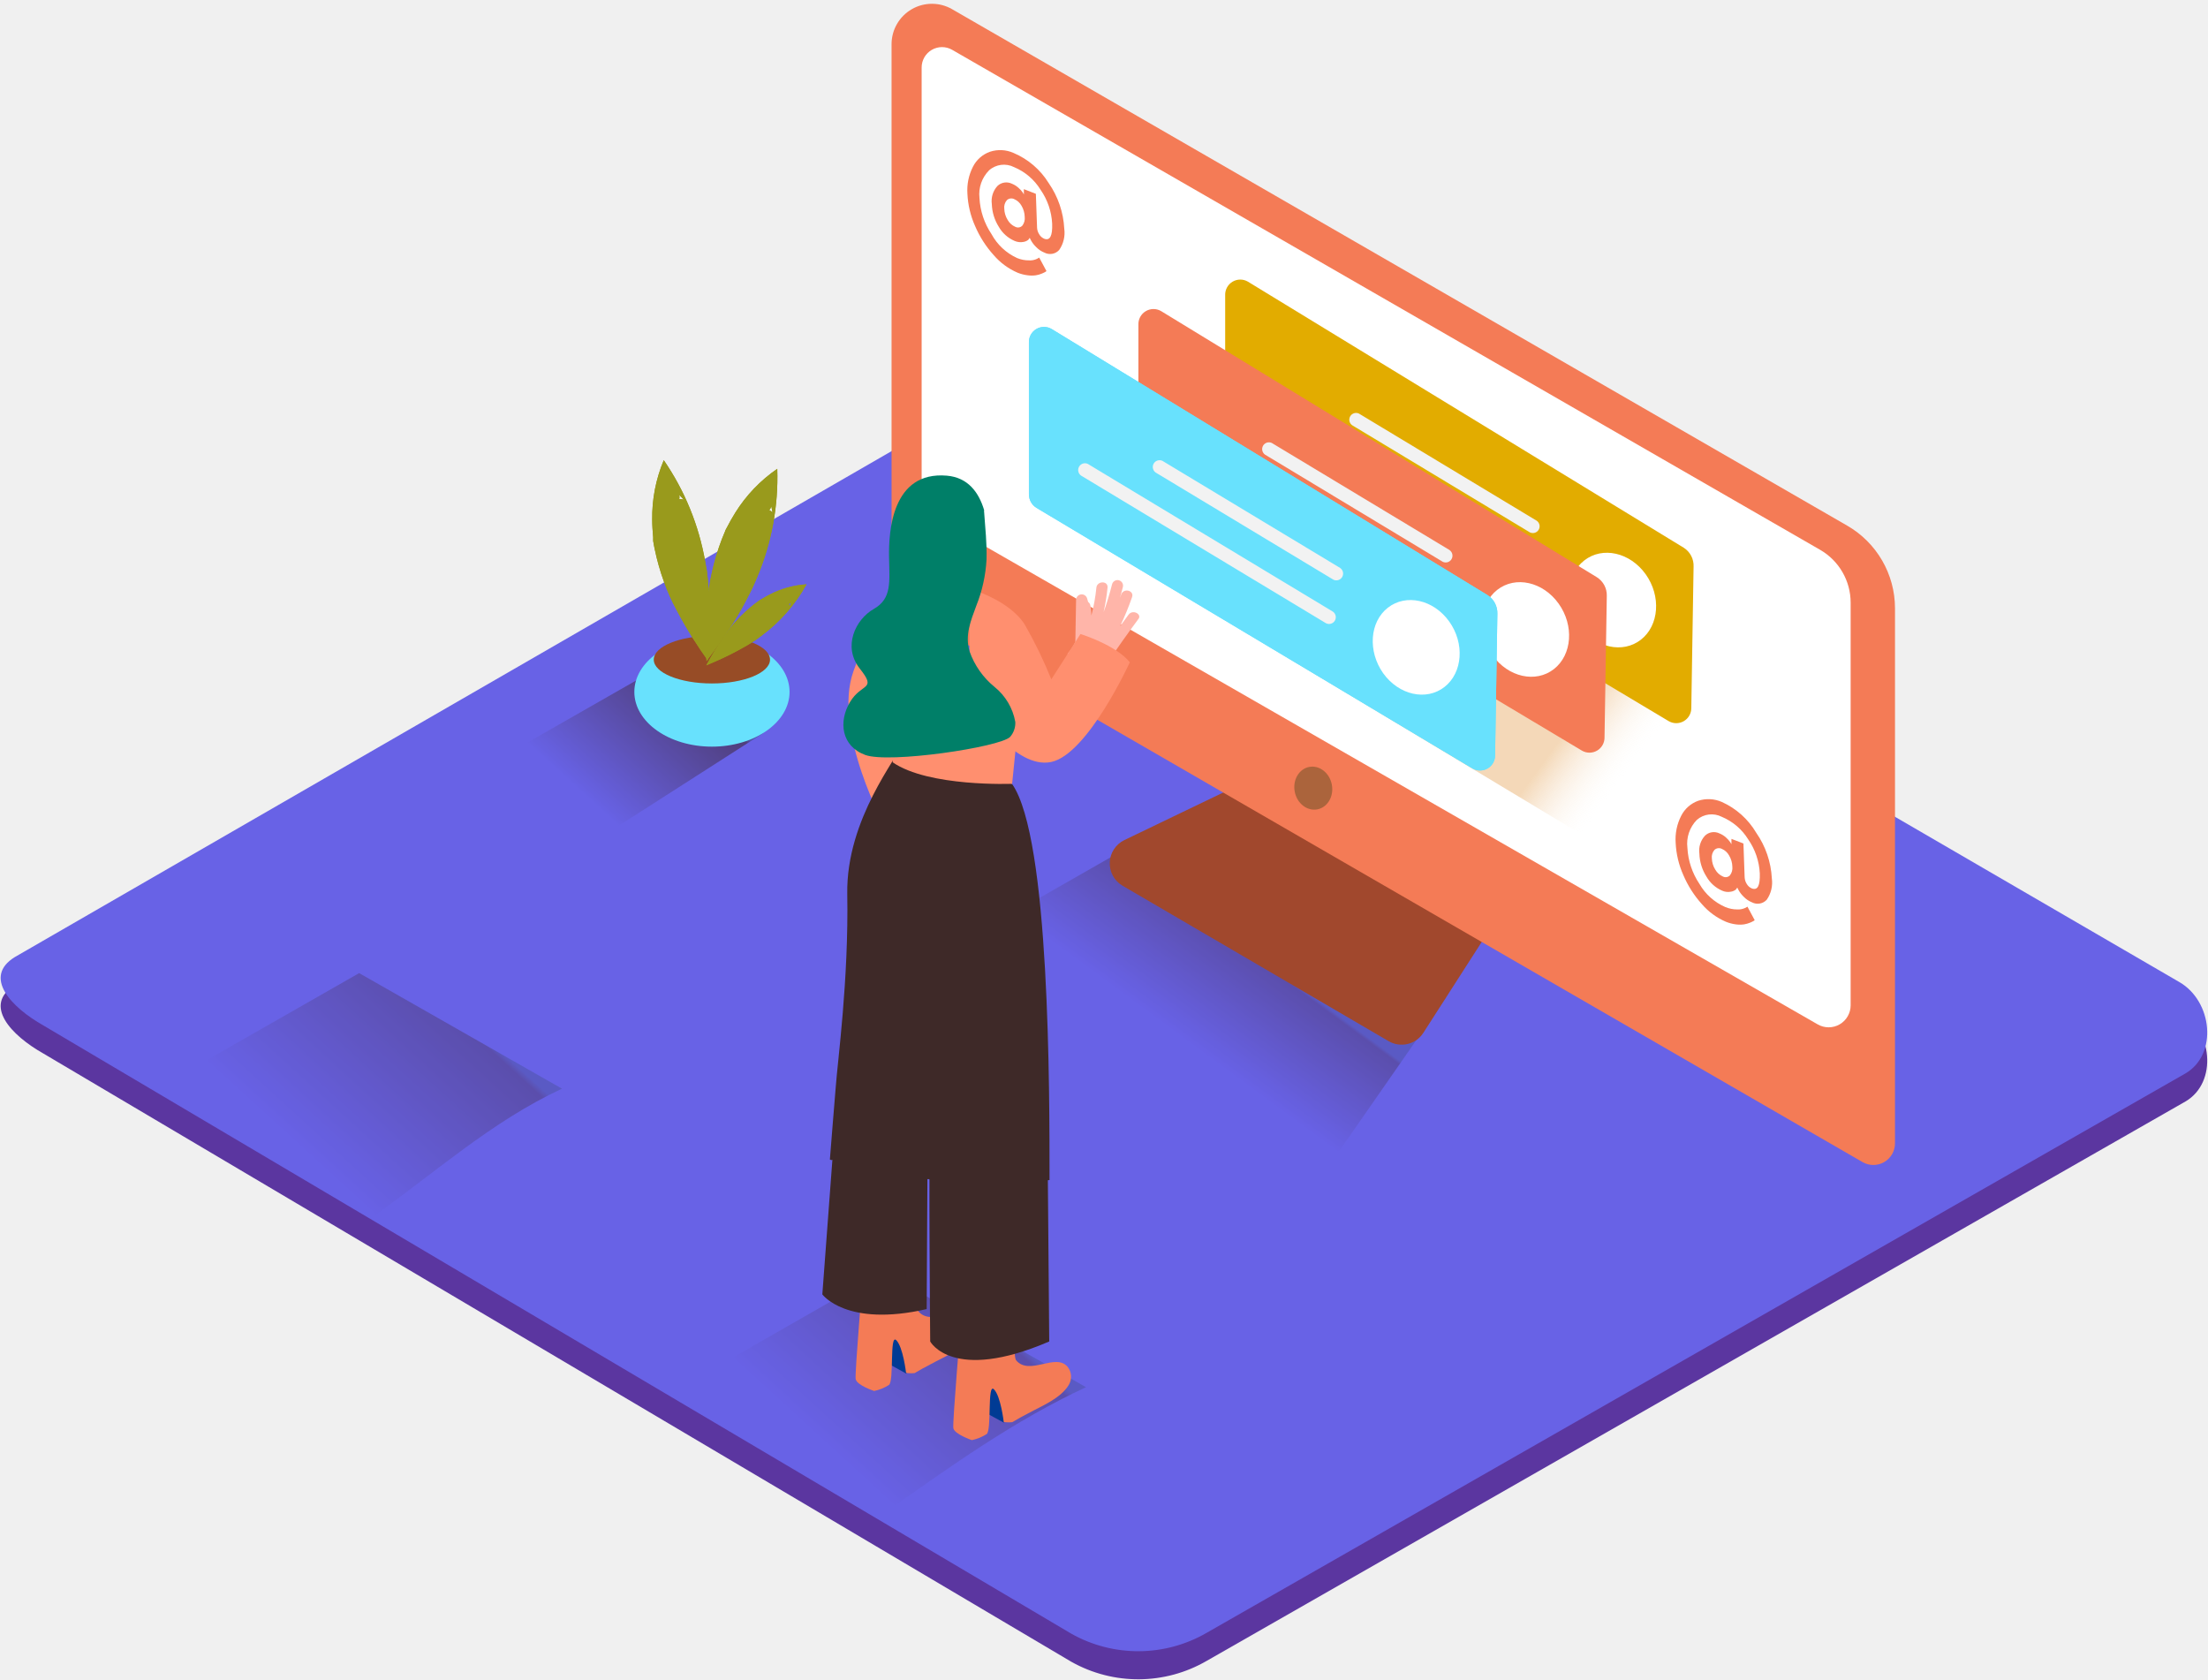
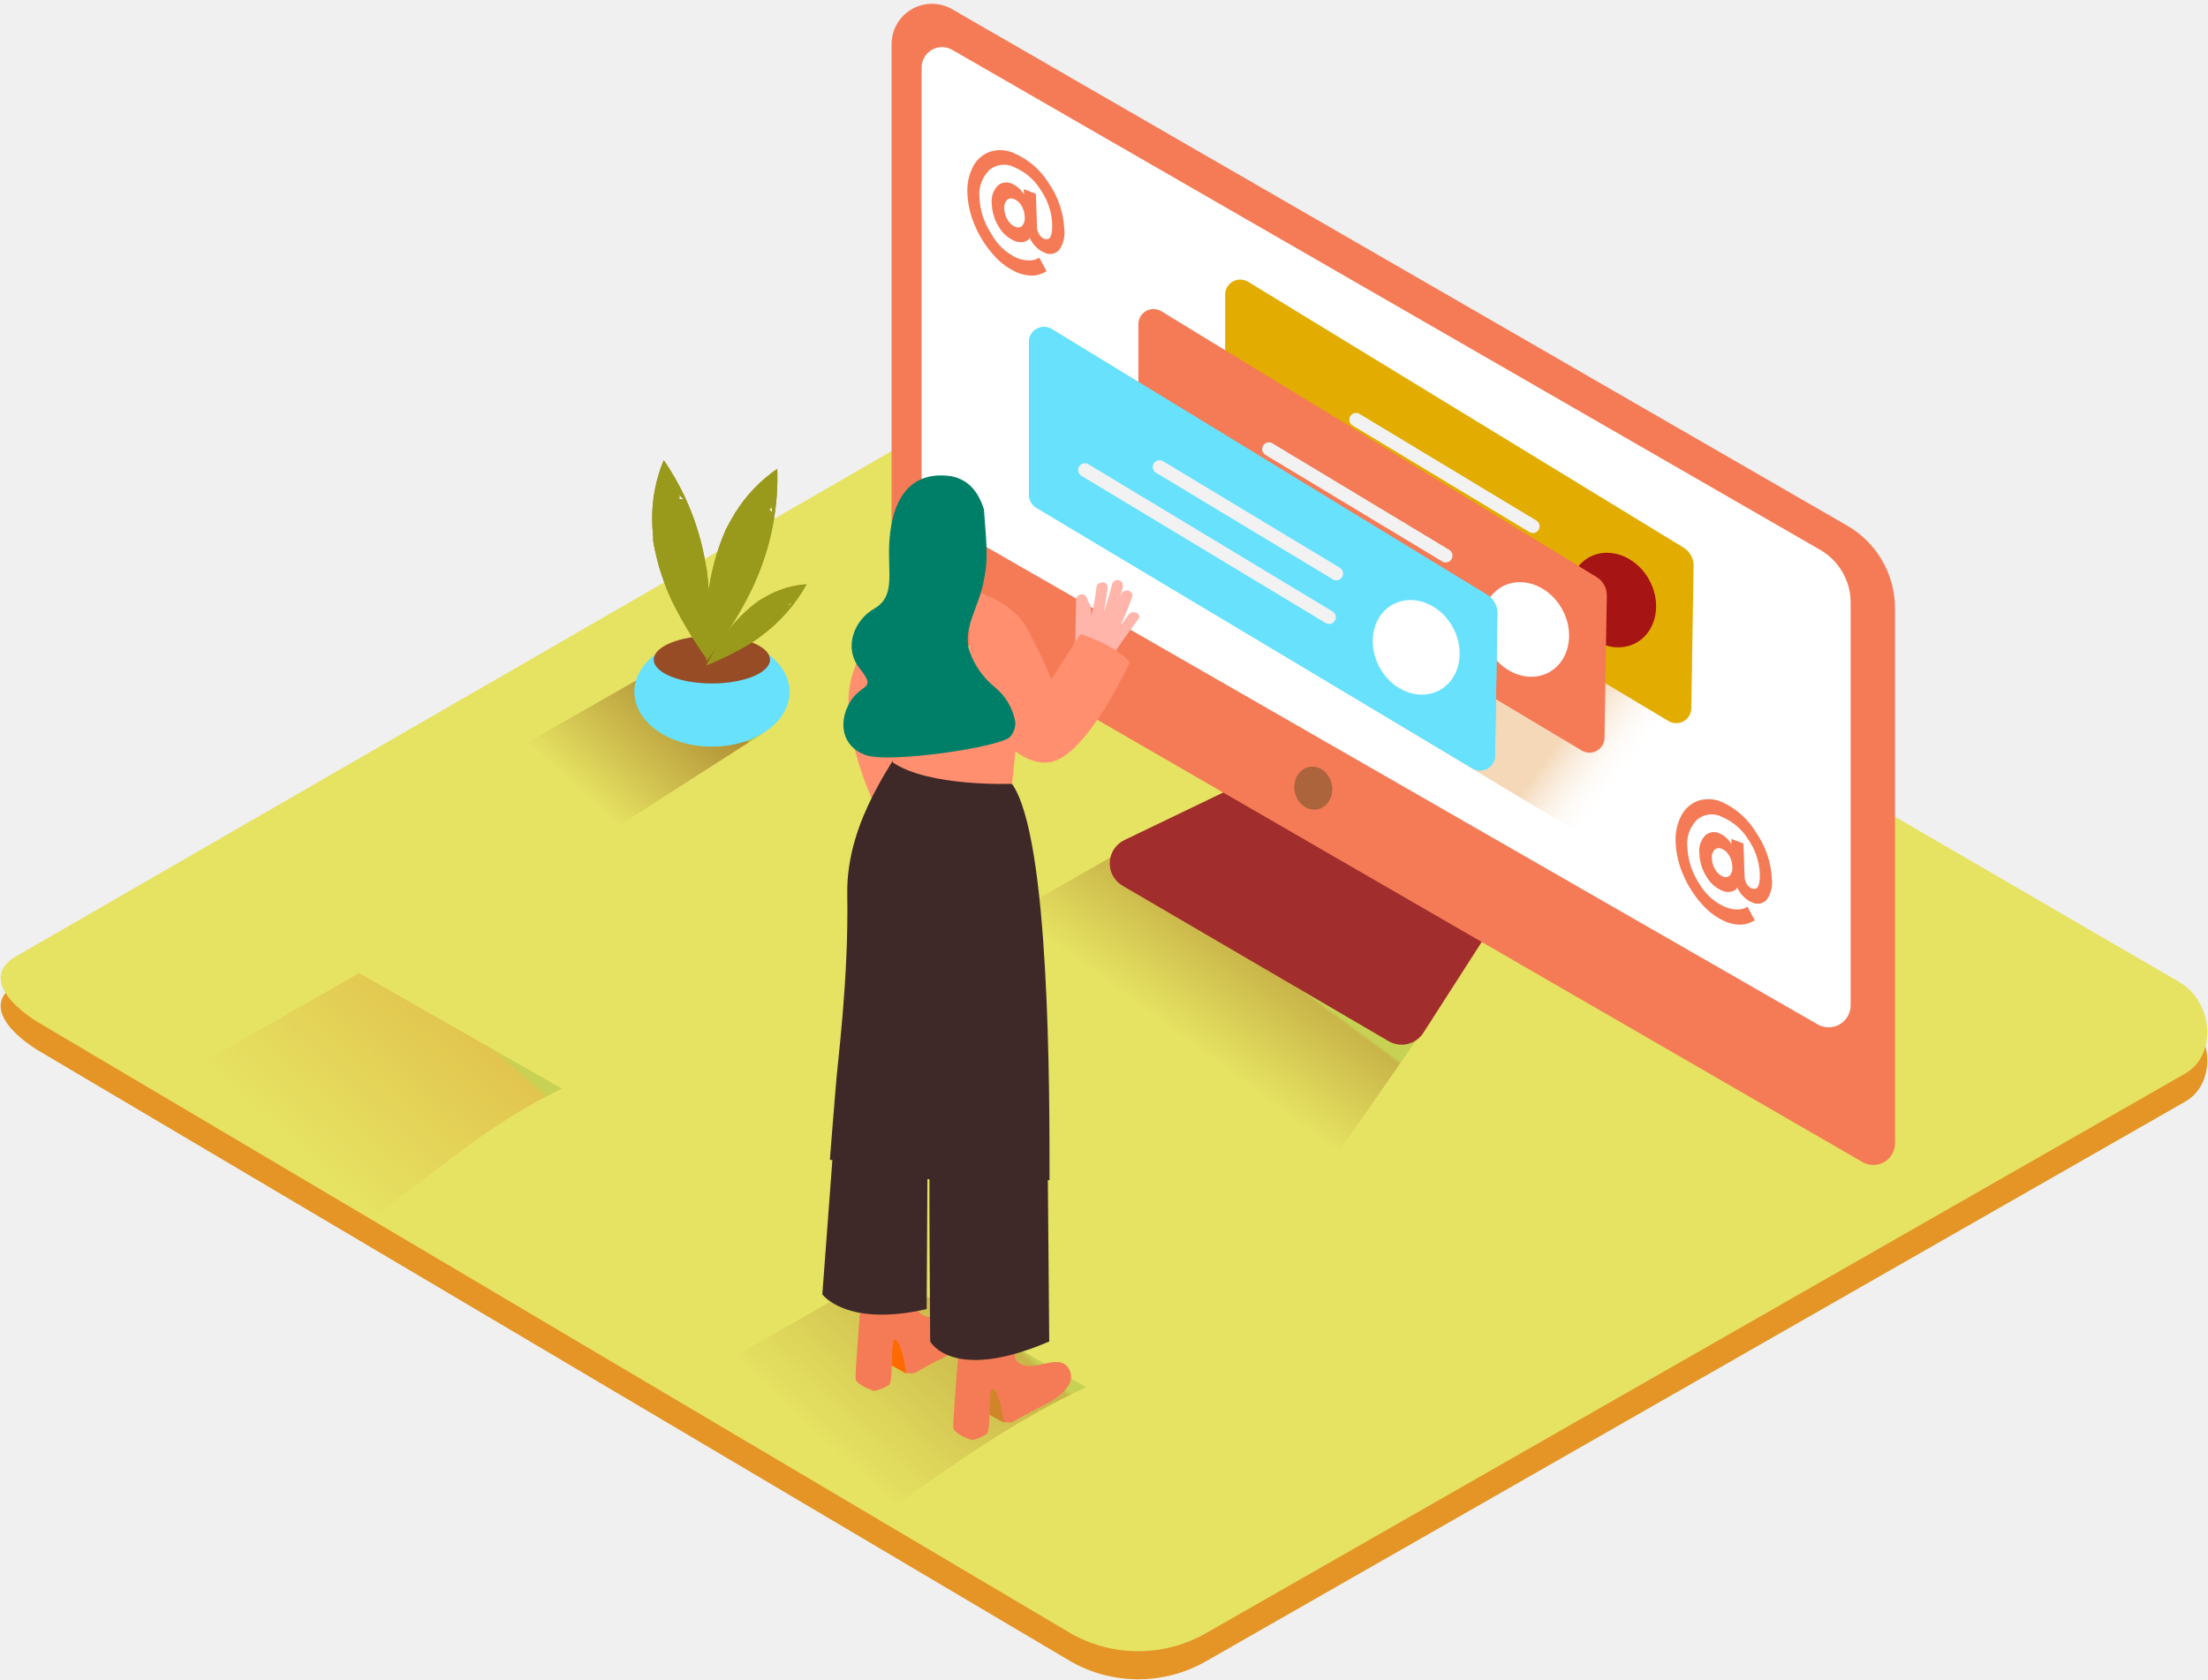
<svg xmlns="http://www.w3.org/2000/svg" width="472" height="359">
  <defs>
    <linearGradient x1="61.181%" y1="36.82%" x2="40.788%" y2="55.54%" id="a">
      <stop stop-color="#78B46A" offset="0%" />
      <stop stop-color="#7F3500" offset="3%" />
      <stop stop-color="#FFF" offset="100%" />
    </linearGradient>
    <linearGradient x1="82.186%" y1="28.519%" x2="29.852%" y2="62.464%" id="b">
      <stop stop-color="#78B46A" offset="0%" />
      <stop stop-color="#7F3500" offset="3%" />
      <stop stop-color="#FFF" offset="100%" />
    </linearGradient>
    <linearGradient x1="80.66%" y1="21.864%" x2="21.557%" y2="66.62%" id="c">
      <stop stop-color="#78B46A" offset="0%" />
      <stop stop-color="#7F3500" offset="3%" />
      <stop stop-color="#FFF" offset="100%" />
    </linearGradient>
    <linearGradient x1="81.016%" y1="60.589%" x2="67.462%" y2="55.277%" id="d">
      <stop stop-color="#FFF" stop-opacity="0" offset="0%" />
      <stop stop-color="#DC841E" offset="99%" />
    </linearGradient>
    <linearGradient x1="82.183%" y1="27.537%" x2="29.857%" y2="62.324%" id="e">
      <stop stop-color="#78B46A" offset="0%" />
-       <stop stop-color="#7F3500" offset="3%" />
+       <stop stop-color="#ef7d37" offset="3%" />
      <stop stop-color="#FFF" offset="100%" />
    </linearGradient>
  </defs>
  <g fill-rule="nonzero" fill="none">
-     <path d="M229.018 355.203L9.313 225.211c-6.995-3.938-12.99-10.39-6.175-14.622L223.625 83.367c3.305-2.052 8.327-3.399 11.696-1.437l230.595 134.007c6.994 4.066 8.25 15.392 1.28 19.496L257.972 354.998a29.178 29.178 0 01-28.953.205z" fill="#5B36A0" />
-     <path d="M229.018 349.203L9.313 219.211c-6.995-3.938-12.99-10.39-6.175-14.622L223.625 77.367c3.305-2.052 8.327-3.399 11.696-1.437l230.595 134.007c6.994 4.066 8.25 15.392 1.28 19.496L257.972 348.998a29.178 29.178 0 01-28.953.205z" fill="#6862E6" />
+     <path d="M229.018 355.203L9.313 225.211c-6.995-3.938-12.99-10.39-6.175-14.622L223.625 83.367c3.305-2.052 8.327-3.399 11.696-1.437l230.595 134.007c6.994 4.066 8.25 15.392 1.28 19.496L257.972 354.998a29.178 29.178 0 01-28.953.205z" fill="#e49526" />
+     <path d="M229.018 349.203L9.313 219.211c-6.995-3.938-12.99-10.39-6.175-14.622L223.625 77.367c3.305-2.052 8.327-3.399 11.696-1.437l230.595 134.007c6.994 4.066 8.25 15.392 1.28 19.496L257.972 348.998a29.178 29.178 0 01-28.953.205z" fill="#e6e262" />
    <path d="M247.133 177.693L203.78 202.46s66.783 40.8 80.439 46.546l24.968-35.913" fill="url(#a)" opacity=".25" style="mix-blend-mode:multiply" />
    <path d="M232.157 296.513l-43.365-24.715-43.364 24.767s22.585 13.8 44.171 26.473c13.708-9.71 27.428-19.521 42.558-26.525z" fill="url(#b)" opacity=".25" style="mix-blend-mode:multiply" />
    <path d="M138.728 143.883l-27.505 15.712s2.331 14.404 15.988 20.15l36.01-23.087" fill="url(#c)" opacity=".46" style="mix-blend-mode:multiply" />
    <ellipse fill="#68E1FD" cx="152.192" cy="147.898" rx="16.59" ry="11.697" />
    <ellipse fill="#974C26" cx="152.179" cy="140.997" rx="12.426" ry="5.092" />
    <path d="M151.73 132.506c0-2.296-.076-4.591-.256-6.887-.051-.599-.106-1.193-.166-1.783l-.128-1.167c0-.347-.18-1.283-.18-1.193-.077-.47-.158-.936-.243-1.398a54.855 54.855 0 00-8.865-21.715 31.778 31.778 0 00-2.473 12.71c0 1.284.103 2.566.205 3.772v.757c.103.615.218 1.282.346 1.846a50.222 50.222 0 001.96 6.888 41.928 41.928 0 002.678 6.003 82.454 82.454 0 003.676 6.349 90.88 90.88 0 002.985 4.425c.308-2.86.449-5.734.461-8.607zm-6.52-25.819a2.067 2.067 0 000-.897c.316.324.628.658.935 1a2.84 2.84 0 00-.948-.103h.013z" fill="#999A1C" />
    <path d="M155.996 134.276a65.015 65.015 0 003.498-5.938c.282-.53.555-1.06.82-1.59l.525-1.065.5-1.103.55-1.283a54.876 54.876 0 004.266-23.087 31.728 31.728 0 00-8.967 9.363 45.938 45.938 0 00-1.858 3.284l-.256.474-.064.206c-.243.577-.487 1.154-.717 1.744a50.22 50.22 0 00-2.063 6.862 41.95 41.95 0 00-.986 6.503 77.621 77.621 0 00-.333 7.323c0 1.911 0 3.656.115 5.336 1.704-2.27 3.42-4.605 4.97-7.029zm8.456-25.254c.2-.226.349-.493.435-.783.094.445.175.873.244 1.283-.2-.2-.43-.368-.68-.5z" fill="#999A1C" />
    <path d="M155.907 139.997a64.687 64.687 0 003.843-2.078l.96-.59.629-.398.615-.436.717-.526a34.464 34.464 0 009.736-11.069 19.928 19.928 0 00-7.84 2.168c-.705.36-1.384.757-2.063 1.167l-.294.18-.103.09-.948.705a31.541 31.541 0 00-3.33 3.04 26.351 26.351 0 00-2.627 3.193 83.516 83.516 0 00-2.562 3.848 55.792 55.792 0 00-1.653 2.925c1.653-.693 3.306-1.411 4.92-2.22zm12.708-10.902a1.28 1.28 0 00.487-.283c-.094.274-.196.543-.308.808a1.797 1.797 0 00-.179-.513v-.012zM151.73 132.506c0-2.296-.076-4.591-.256-6.887-.051-.599-.106-1.193-.166-1.783l-.128-1.167c0-.347-.18-1.283-.18-1.193-.077-.47-.158-.936-.243-1.398a54.855 54.855 0 00-8.865-21.715 31.778 31.778 0 00-2.473 12.71c0 1.284.103 2.566.205 3.772v.757c.103.615.218 1.282.346 1.846a50.222 50.222 0 001.96 6.888 41.928 41.928 0 002.678 6.003 82.454 82.454 0 003.676 6.349 90.88 90.88 0 002.985 4.425c.308-2.86.449-5.734.461-8.607zm-6.52-25.819a2.067 2.067 0 000-.897c.316.324.628.658.935 1a2.84 2.84 0 00-.948-.103h.013z" fill="#999A1C" />
    <path d="M155.996 134.276a65.015 65.015 0 003.498-5.938c.282-.53.555-1.06.82-1.59l.525-1.065.5-1.103.55-1.283a54.876 54.876 0 004.266-23.087 31.728 31.728 0 00-8.967 9.363 45.938 45.938 0 00-1.858 3.284l-.256.474-.064.206c-.243.577-.487 1.154-.717 1.744a50.22 50.22 0 00-2.063 6.862 41.95 41.95 0 00-.986 6.503 77.621 77.621 0 00-.333 7.323c0 1.911 0 3.656.115 5.336 1.704-2.27 3.42-4.605 4.97-7.029zm8.456-25.254c.2-.226.349-.493.435-.783.094.445.175.873.244 1.283-.2-.2-.43-.368-.68-.5z" fill="#999A1C" />
    <path d="M155.907 139.997a64.687 64.687 0 003.843-2.078l.96-.59.629-.398.615-.436.717-.526a34.464 34.464 0 009.736-11.069 19.928 19.928 0 00-7.84 2.168c-.705.36-1.384.757-2.063 1.167l-.294.18-.103.09-.948.705a31.541 31.541 0 00-3.33 3.04 26.351 26.351 0 00-2.627 3.193 83.516 83.516 0 00-2.562 3.848 55.792 55.792 0 00-1.653 2.925c1.653-.693 3.306-1.411 4.92-2.22zm12.708-10.902a1.28 1.28 0 00.487-.283c-.094.274-.196.543-.308.808a1.797 1.797 0 00-.179-.513v-.012z" fill="#999A1C" />
-     <path d="M264.35 168.022l-23.994 11.543a5.53 5.53 0 00-.384 9.76l56.867 33.22a5.518 5.518 0 007.43-1.782l13.823-21.523" fill="#A1482D" />
+     <path d="M264.35 168.022l-23.994 11.543a5.53 5.53 0 00-.384 9.76l56.867 33.22a5.518 5.518 0 007.43-1.782l13.823-21.523" fill="#a12d2d" />
    <path d="M394.854 112.344L203.524 1.962a8.626 8.626 0 00-8.626.01 8.644 8.644 0 00-4.312 7.48v114.833a7.184 7.184 0 003.587 6.22L398.146 248.39a4.62 4.62 0 004.632.003 4.631 4.631 0 002.312-4.018V130.018a20.398 20.398 0 00-10.236-17.674z" fill="#F47B56" />
    <path d="M203.537 10.646l185.552 106.88a13.034 13.034 0 016.52 11.286v86.076a4.708 4.708 0 01-2.344 4.065 4.697 4.697 0 01-4.688.014L199.348 110.304a4.643 4.643 0 01-2.331-4.027V14.429c0-1.555.827-2.992 2.171-3.772a4.351 4.351 0 014.35-.011z" fill="#FFF" />
    <ellipse fill="#AB643C" transform="rotate(-10.9 280.738 168.465)" cx="280.738" cy="168.465" rx="4.036" ry="4.617" />
    <path fill="url(#d)" opacity=".32" d="M253.41 127.427l86.23 51.869 42.595-24.793-76.109-44.353" />
    <path d="M359.97 117.102l-93.224-56.91a3.225 3.225 0 00-3.278.028 3.233 3.233 0 00-1.565 2.884V95.53a3.4 3.4 0 001.627 2.924l93.212 55.704c.997.567 2.22.56 3.21-.02a3.22 3.22 0 001.594-2.79l.487-30.23a4.542 4.542 0 00-2.063-4.015z" fill="#E2AC00" />
-     <path d="M337.667 133.789c3.343 4.681 9.223 5.99 13.118 2.937 3.894-3.053 4.343-9.324 1-13.993-3.345-4.669-9.225-5.99-13.12-2.937-3.894 3.052-4.342 9.311-.998 13.993z" fill="#FFF" />
+     <path d="M337.667 133.789c3.343 4.681 9.223 5.99 13.118 2.937 3.894-3.053 4.343-9.324 1-13.993-3.345-4.669-9.225-5.99-13.12-2.937-3.894 3.052-4.342 9.311-.998 13.993z" fill="#a71414" />
    <path d="M328.52 111.318l-38.023-22.92a1.447 1.447 0 00-1.862.578 1.45 1.45 0 00.402 1.91l38.022 22.92a1.447 1.447 0 001.862-.578 1.45 1.45 0 00-.401-1.91zM326.957 120.63l-52.41-31.591a1.45 1.45 0 00-1.396 2.488l52.345 31.603a1.447 1.447 0 001.862-.578 1.45 1.45 0 00-.401-1.91v-.013z" fill="#F2F2F2" />
    <path d="M341.369 123.387L248.196 66.49a3.225 3.225 0 00-3.278.028 3.233 3.233 0 00-1.565 2.884v32.411a3.4 3.4 0 001.615 2.938l93.211 55.703c1.008.58 2.25.57 3.248-.025a3.22 3.22 0 001.569-2.848l.487-30.23a4.542 4.542 0 00-2.114-3.964z" fill="#F47B56" />
    <path d="M319.065 140.074c3.344 4.681 9.224 5.99 13.119 2.937 3.894-3.053 4.342-9.325.999-13.993-3.344-4.67-9.224-5.99-13.118-2.938-3.895 3.053-4.343 9.312-1 13.994z" fill="#FFF" />
    <path d="M309.918 117.602l-38.048-22.92a1.447 1.447 0 00-1.862.578 1.45 1.45 0 00.402 1.91l38.022 22.92a1.447 1.447 0 001.862-.578 1.45 1.45 0 00-.401-1.91h.025zM308.343 126.978l-52.397-31.642a1.447 1.447 0 00-1.862.579 1.45 1.45 0 00.402 1.91l52.409 31.59a1.447 1.447 0 001.862-.578 1.45 1.45 0 00-.402-1.91l-.012.051z" fill="#F2F2F2" />
    <path d="M317.99 127.21l-93.2-56.897a3.225 3.225 0 00-3.278.027 3.233 3.233 0 00-1.564 2.884v32.412a3.4 3.4 0 001.627 2.924l93.211 55.704c1.008.58 2.25.57 3.249-.026a3.22 3.22 0 001.568-2.847l.487-30.231a4.542 4.542 0 00-2.1-3.95z" fill="#68E1FD" />
    <path d="M317.99 127.21l-93.2-56.897a3.225 3.225 0 00-3.278.027 3.233 3.233 0 00-1.564 2.884v32.412a3.4 3.4 0 001.627 2.924l93.211 55.704c1.008.58 2.25.57 3.249-.026a3.22 3.22 0 001.568-2.847l.487-30.231a4.542 4.542 0 00-2.1-3.95z" fill="#68E1FD" />
    <path d="M295.673 143.896c3.343 4.681 9.224 5.99 13.118 2.937 3.895-3.053 4.343-9.325 1-13.993-3.344-4.669-9.225-5.99-13.119-2.937-3.894 3.052-4.304 9.311-1 13.993z" fill="#FFF" />
    <path d="M286.526 121.425l-38.035-22.92a1.447 1.447 0 00-1.862.578 1.45 1.45 0 00.401 1.91l38.023 22.92a1.447 1.447 0 001.862-.578 1.45 1.45 0 00-.402-1.91h.013zM284.95 130.75l-52.409-31.592a1.447 1.447 0 00-1.862.579 1.45 1.45 0 00.402 1.91l52.409 31.59a1.447 1.447 0 001.862-.578 1.45 1.45 0 00-.402-1.91z" fill="#F2F2F2" />
    <path d="M195.672 124.028a45.406 45.406 0 00-13.208 19.38c-4.638 12.827 6.956 33.784 6.956 33.784l18.038-14.3" fill="#FF8F6F" />
-     <path d="M193.724 293.602l-4.893-2.706 1.28-7.003s7.29.692 7.93 3.283" fill="#003B94" />
+     <path d="M193.724 293.602l-4.893-2.706 1.28-7.003s7.29.692 7.93 3.283" fill="#ff6a00" />
    <path d="M195.518 293.5c1.102-.68 2.255-1.283 3.395-1.886 2.83-1.552 6.918-3.155 8.66-6.067a3.39 3.39 0 00-.23-3.848c-2.563-3.104-8.174 2.001-11.044-1.436-.563-.68-.832-11.467-.832-11.467l-10.915 2.95s-1.845 21.676-1.64 23.01c.205 1.334 3.959 2.566 3.959 2.566a9.666 9.666 0 003.151-1.283c1.14-.834.102-11.005 1.563-9.581 1.46 1.424 2.1 6.99 2.1 6.99.607.092 1.222.11 1.833.051z" fill="#F47B56" />
-     <path d="M214.568 304.08l-4.894-2.667 1.28-7.003s7.29.693 7.93 3.283" fill="#003B94" />
+     <path d="M214.568 304.08l-4.894-2.667 1.28-7.003s7.29.693 7.93 3.283" fill="#d08529" />
    <path d="M216.412 303.978c1.102-.68 2.255-1.282 3.395-1.885 2.831-1.552 6.918-3.155 8.66-6.067a3.39 3.39 0 00-.23-3.848c-2.563-3.104-8.174 2.001-11.043-1.436-.564-.68-.833-11.467-.833-11.467l-10.915 2.95s-1.857 21.753-1.652 23.036c.205 1.282 3.958 2.565 3.958 2.565a9.666 9.666 0 003.152-1.283c1.14-.833.102-11.004 1.563-9.58 1.46 1.423 2.1 6.99 2.1 6.99a7.498 7.498 0 001.845.025z" fill="#F47B56" />
    <path d="M179.005 233.614l-3.216 43.058s5.125 7.08 22.304 3.142l.166-29.026M198.849 242.144c-.372 3.706 0 44.596 0 44.596s4.752 8.901 25.442 0l-.295-34.746" fill="#3E2928" />
    <path d="M177.403 247.838c1.41.975 1.896-4.04 3.37-3.18a83.77 83.77 0 0016.961 7.49h.128a1.165 1.165 0 011.576.577 89.585 89.585 0 0011.133 2.565c4.83.77 8.826-2.808 13.784-3.052 0-19.008.09-73.109-7.994-84.652l-23.918-8.055c-.115 1.975-11.606 15.314-11.325 31.578.32 18.328-2.062 35.618-2.472 41.351-.064.975-1.191 14.34-1.243 15.378z" fill="#3E2928" />
    <path d="M218.564 145.73l-2.203 21.804s-17.845.719-25.532-4.591v-18.496" fill="#FF8F6F" />
    <path d="M241.252 131.378l-1.819 2.488c.97-2.024 1.826-4.1 2.562-6.22.513-1.45-1.806-2.027-2.318-.578l-.27.744c.223-.77.432-1.543.628-2.322a1.195 1.195 0 10-2.319-.577 62.236 62.236 0 01-1.806 5.952 42.54 42.54 0 00.846-5.26c.154-1.525-2.242-1.461-2.383 0a37.916 37.916 0 01-1.076 5.965c0-.684-.064-1.368-.192-2.052a1.206 1.206 0 00-.5-.86 9.29 9.29 0 00-.23-.795 1.204 1.204 0 00-2.345.36l-.154 8.978c-.433.93-.999 1.795-1.678 2.565a41.64 41.64 0 013.331 2.565 34.337 34.337 0 012.716 2.565 65.716 65.716 0 002.216-2.924c.088-.075.166-.161.23-.257a255.44 255.44 0 016.611-9.337c.948-1.052-1.14-2.219-2.05-1z" fill="#FFB5A9" />
    <path d="M207.24 125.85s8.43 2.27 11.85 7.695a96.553 96.553 0 015.65 11.66l6.225-9.685s7.559 2.322 10.556 6.042c0 0-8.967 19.623-16.782 21.304-7.814 1.68-16.116-11.518-16.116-11.518s-1.716 5.515-1.383-.372" fill="#FF8F6F" />
    <path d="M212.595 146.82a17.097 17.097 0 01-5.342-7.618c-1.013-3.45.256-6.478 1.434-9.684a31.237 31.237 0 002.204-9.966c.102-3.36-.282-6.72-.513-10.069a.976.976 0 010-.436c-1.127-3.783-3.433-6.99-7.98-7.375-11.774-1-12.44 12.057-12.35 17.367.09 5.31.653 8.901-3.254 11.12-3.908 2.219-6.726 8.042-2.998 12.75 3.728 4.706.384 2.988-2.101 7.169-2.485 4.181-1.845 9.402 3.254 11.287 5.099 1.885 28.799-1.655 30.976-3.848a4.531 4.531 0 001.115-3.206 12.444 12.444 0 00-4.445-7.49z" fill="#007F68" />
    <path d="M224.176 39.132a18.805 18.805 0 013.33 9.748 6.419 6.419 0 01-1.088 4.553 2.624 2.624 0 01-3.178.552 4.906 4.906 0 01-1.716-1.154 5.989 5.989 0 01-1.102-1.398l-.307-.603a2.13 2.13 0 01-.308.436 2.24 2.24 0 01-1.05.449 3.186 3.186 0 01-1.896-.231 7.113 7.113 0 01-3.357-3.014 9.692 9.692 0 01-1.486-4.861 4.775 4.775 0 011.192-3.848 2.739 2.739 0 013.113-.488c.513.205.986.5 1.396.873.35.297.659.637.922 1.013l.23.41v-1.141l2.563 1 .256 7.209c.018.516.178 1.017.462 1.449.24.417.609.745 1.05.936 1.238.488 1.81-.581 1.717-3.206a13.889 13.889 0 00-2.473-7.247 12.136 12.136 0 00-5.675-4.848 4.774 4.774 0 00-5.33.68 7.252 7.252 0 00-2.062 5.925 15.3 15.3 0 002.562 7.696 11.817 11.817 0 005.47 5.13c.812.34 1.684.51 2.563.5a3.417 3.417 0 001.665-.307l.513-.283 1.55 2.886-.257.18a6.133 6.133 0 01-.755.359c-.41.177-.84.298-1.282.36a6.398 6.398 0 01-1.703 0 8.575 8.575 0 01-2.165-.552 14.093 14.093 0 01-5.125-3.771 22.36 22.36 0 01-3.971-6.208 19.027 19.027 0 01-1.64-6.888c-.138-2 .27-3.999 1.179-5.784a6.51 6.51 0 013.638-3.207 7 7 0 015.047.257 16.288 16.288 0 017.508 6.438zm-5.65 9.12c.42-.538.61-1.221.525-1.899a4.904 4.904 0 00-.679-2.372 3.255 3.255 0 00-1.55-1.411 1.395 1.395 0 00-1.576.205 2.35 2.35 0 00-.563 1.86c.029.846.28 1.669.73 2.385.37.652.94 1.165 1.627 1.463a1.28 1.28 0 001.486-.231M375.433 178.013a18.74 18.74 0 013.33 9.748 6.419 6.419 0 01-1.088 4.553 2.637 2.637 0 01-3.177.552 5.047 5.047 0 01-1.717-1.154 6.207 6.207 0 01-1.102-1.399l-.307-.602c-.087.156-.19.302-.308.436-.304.24-.666.395-1.05.449a3.071 3.071 0 01-1.883-.218 7.113 7.113 0 01-3.357-3.027 9.653 9.653 0 01-1.499-4.874 4.724 4.724 0 011.192-3.848 2.726 2.726 0 013.1-.487c.514.204.987.499 1.396.872.35.302.66.647.923 1.026l.243.41v-1.141l2.562.987.257 7.209c.022.515.181 1.015.46 1.449.242.417.61.745 1.051.936 1.281.488 1.807-.577 1.73-3.206a13.953 13.953 0 00-2.473-7.26 12.161 12.161 0 00-5.662-4.835 4.787 4.787 0 00-5.33.667 7.252 7.252 0 00-2.01 5.964 15.25 15.25 0 002.561 7.695 11.868 11.868 0 005.535 4.964 6.668 6.668 0 002.562.513 3.545 3.545 0 001.665-.308l.513-.282 1.55 2.886-.256.18a6.133 6.133 0 01-.756.359c-.412.17-.842.29-1.281.359a6.526 6.526 0 01-1.717 0 8.55 8.55 0 01-2.152-.564 14.093 14.093 0 01-5.125-3.759 22.41 22.41 0 01-3.97-6.22 18.988 18.988 0 01-1.64-6.888 11.003 11.003 0 011.178-5.772 6.562 6.562 0 013.638-3.219 7.09 7.09 0 015.06.257 16.315 16.315 0 017.354 6.592zm-5.65 9.12a2.567 2.567 0 00.538-1.899 4.865 4.865 0 00-.691-2.372 3.204 3.204 0 00-1.538-1.411 1.395 1.395 0 00-1.575.192 2.323 2.323 0 00-.577 1.86c.03.842.281 1.66.73 2.373.369.655.94 1.172 1.627 1.475a1.28 1.28 0 001.486-.218" fill="#F47B56" />
    <path d="M120.139 232.704L76.774 208l-43.351 24.754s24.122 15.083 45.709 27.756c13.707-9.697 25.89-20.791 41.007-27.807z" fill="url(#e)" opacity=".25" style="mix-blend-mode:multiply" />
  </g>
</svg>
